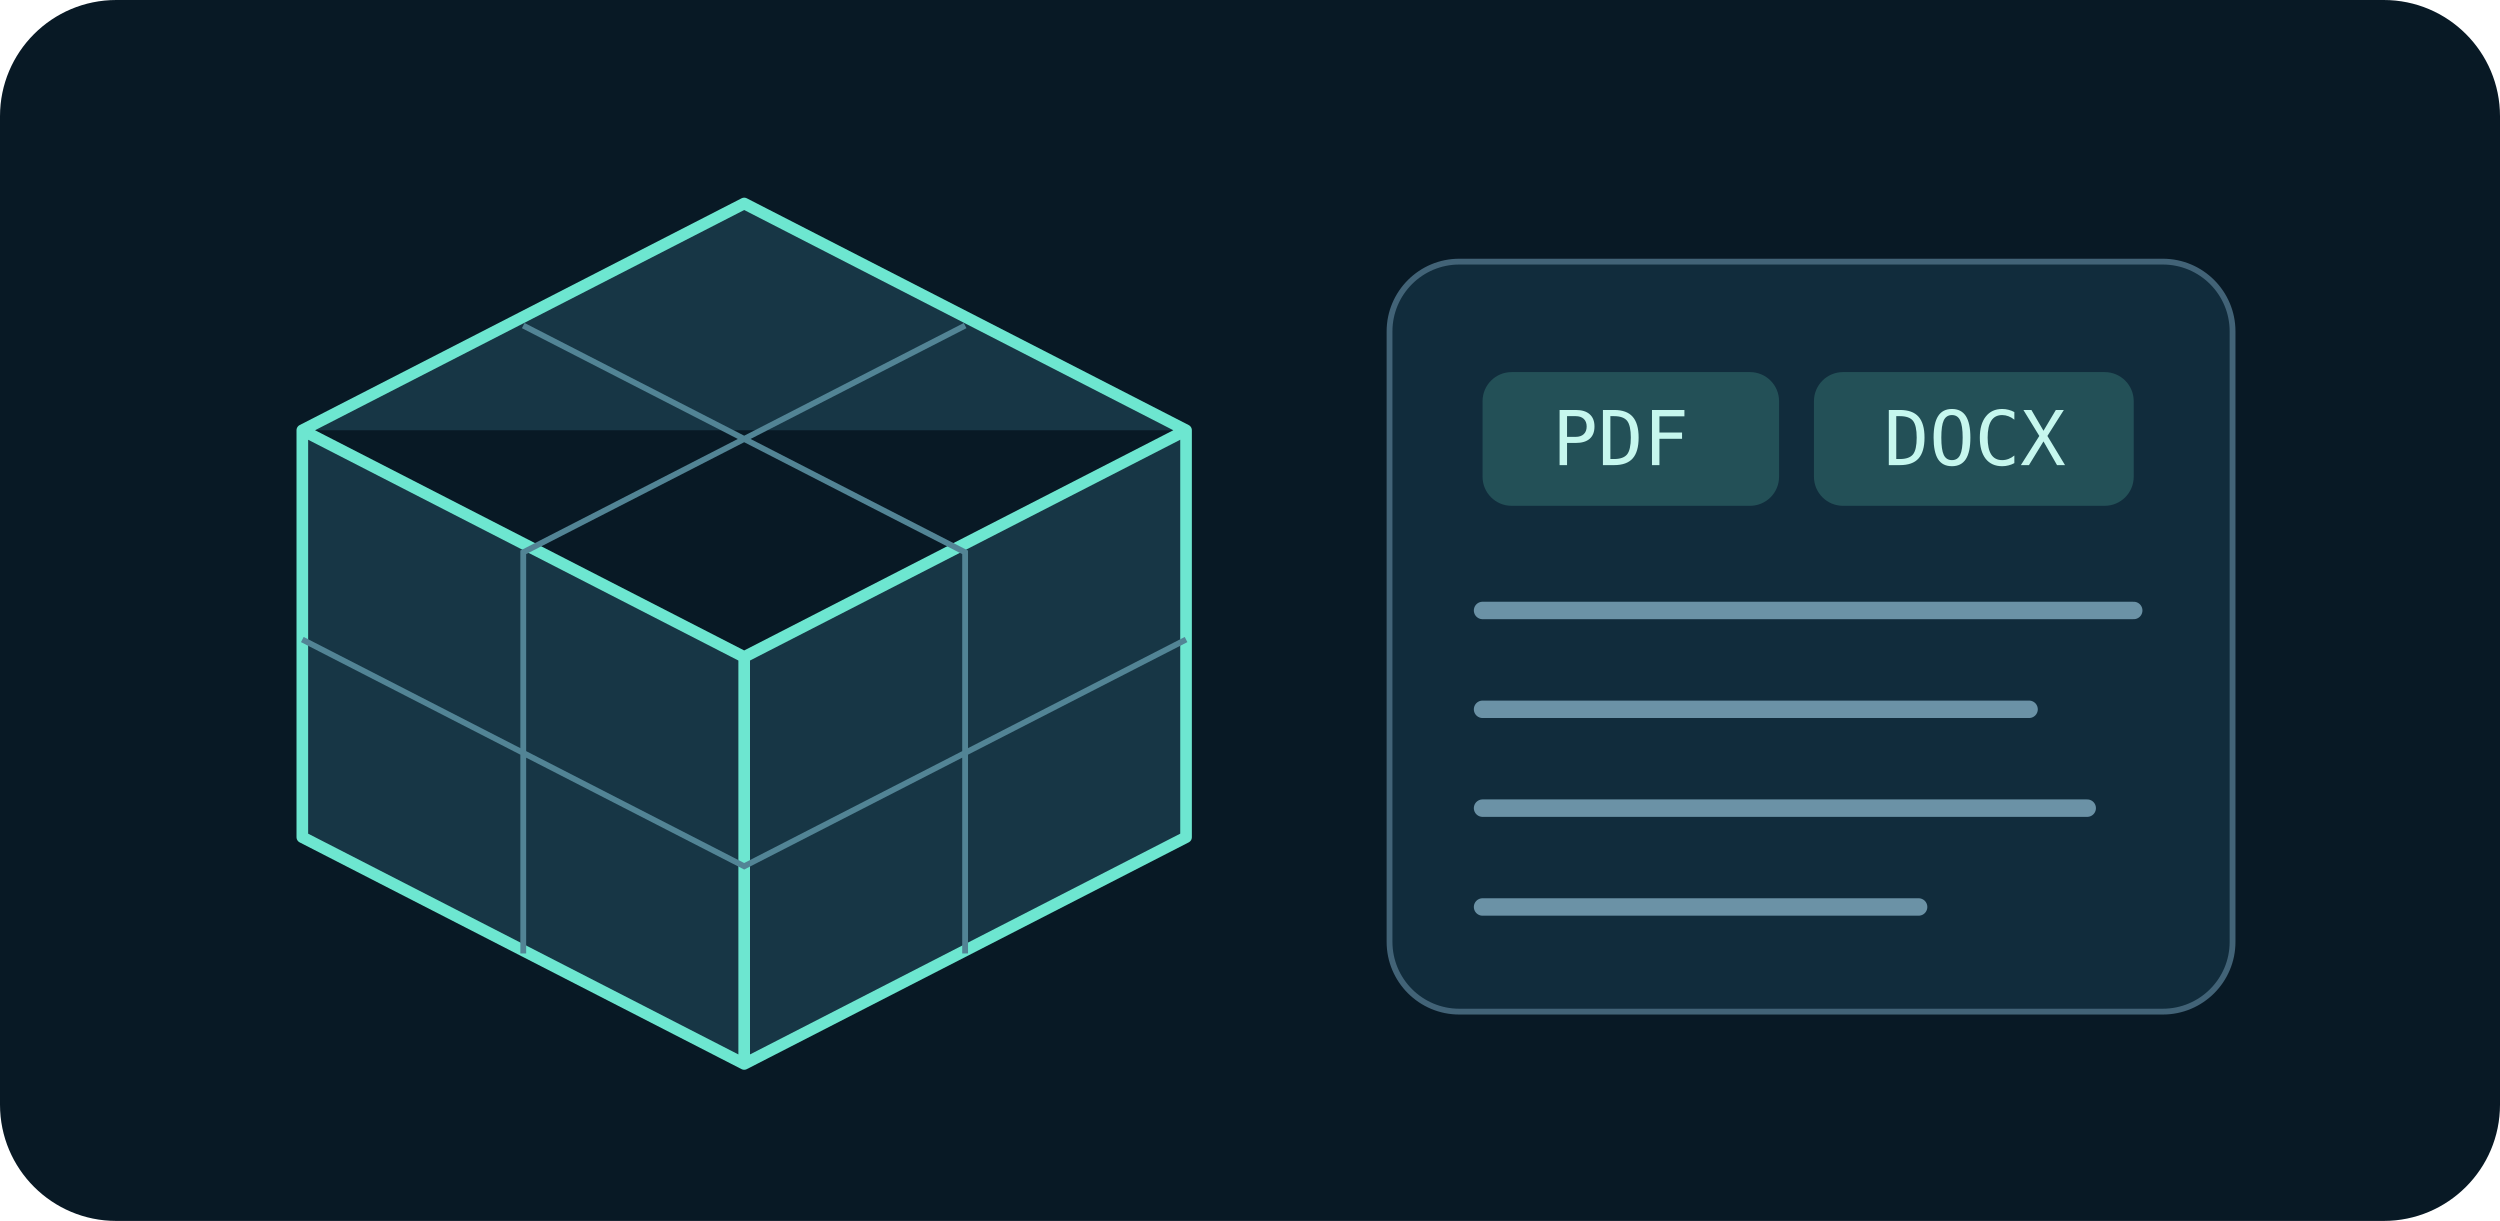
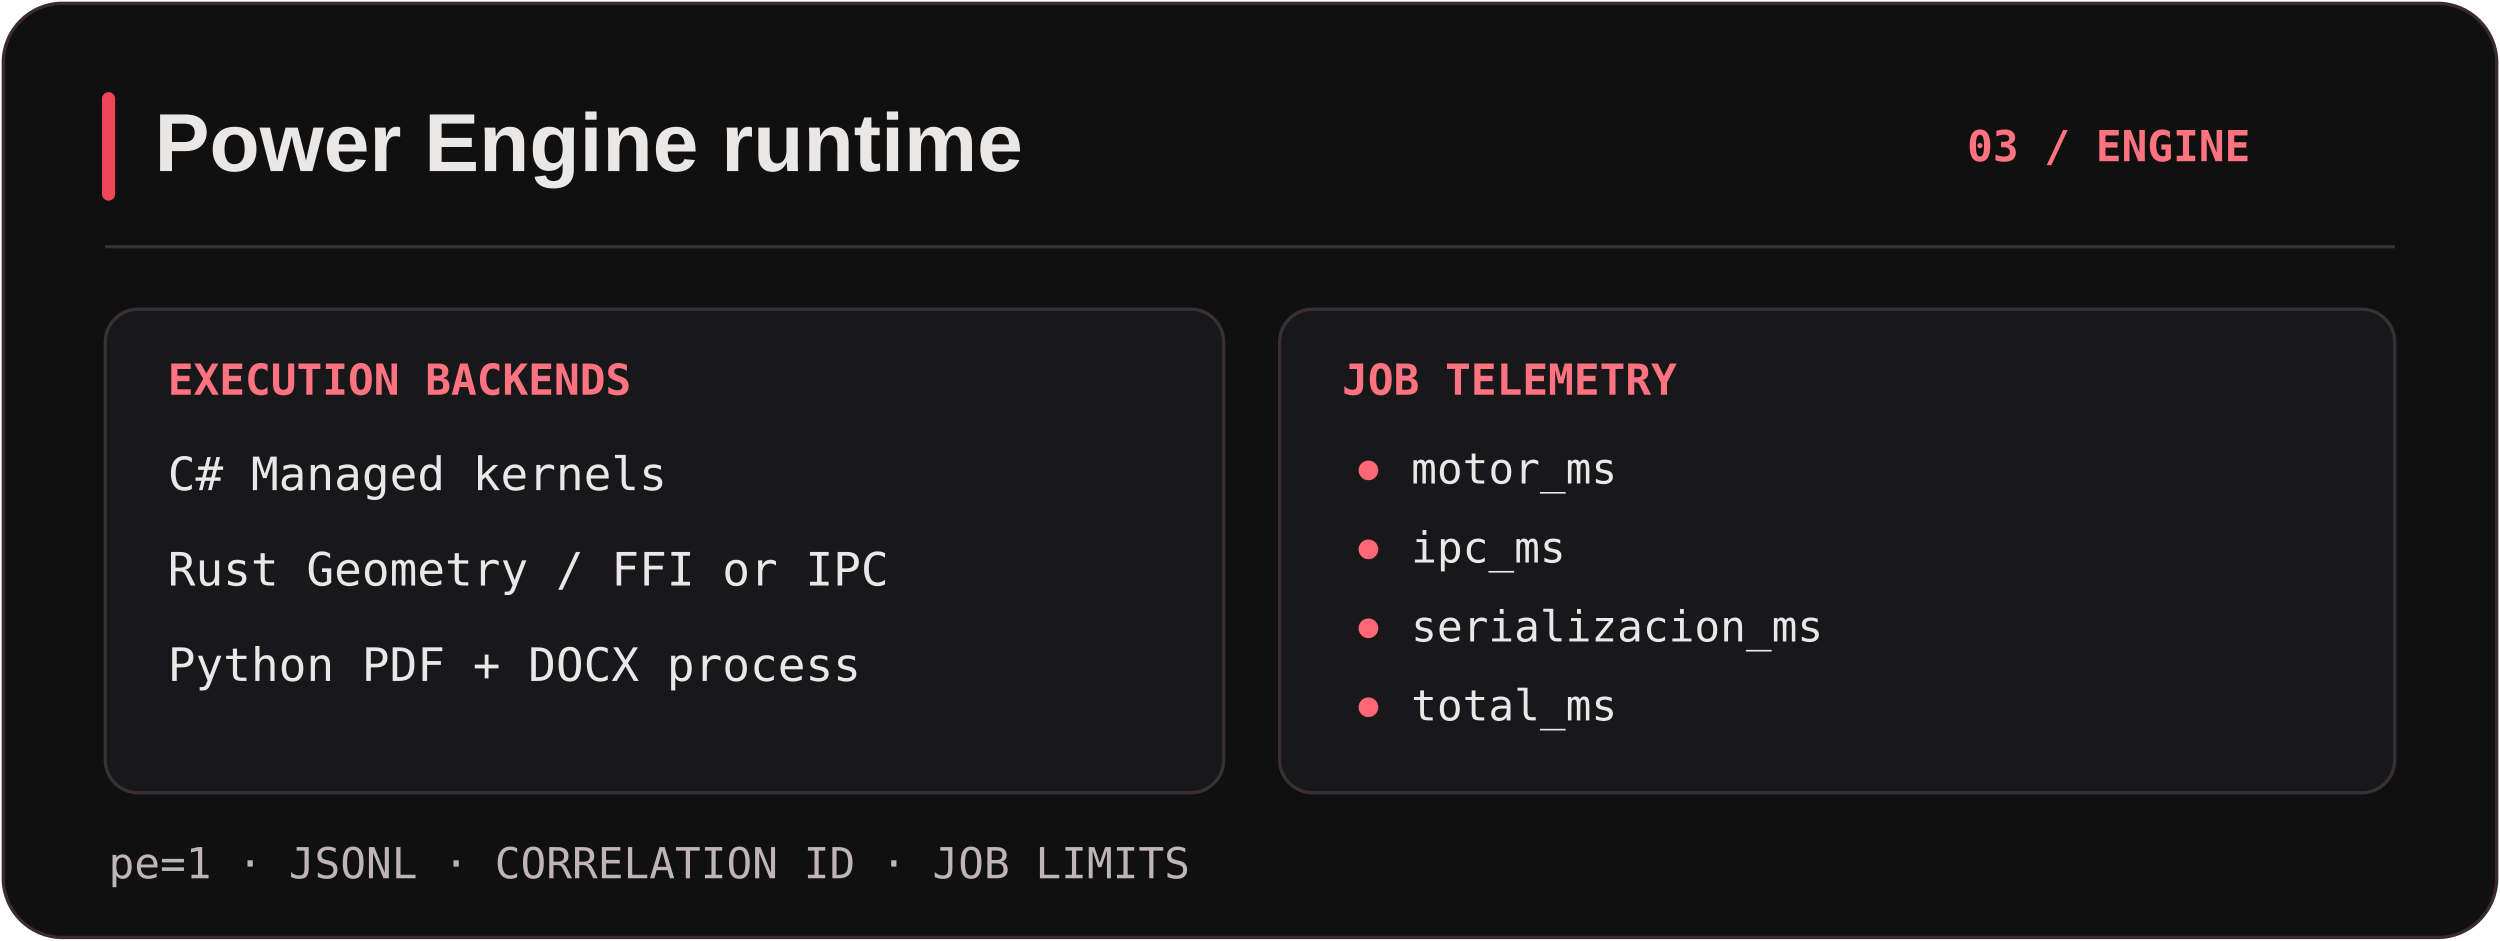
- <svg xmlns="http://www.w3.org/2000/svg" width="430" height="210" viewBox="0 0 430 210">
-   <rect width="430" height="210" rx="20" fill="#081925" />
-   <path d="M52 74l76-39 76 39v70l-76 39-76-39zM52 74l76 39 76-39m-76 39v70" fill="#173645" stroke="#6de6d0" stroke-width="2" stroke-linejoin="round" />
-   <path d="M90 56l76 39v69m-76 0V95l76-39M52 110l76 39 76-39" fill="none" stroke="#528495" />
-   <rect x="239" y="45" width="145" height="129" rx="12" fill="#112c3c" stroke="#426377" />
-   <rect x="255" y="64" width="51" height="23" rx="5" fill="#235057" />
-   <rect x="312" y="64" width="55" height="23" rx="5" fill="#235057" />
-   <g fill="#c6f7ee" font-family="monospace" font-size="13">
-     <text x="267" y="80">PDF</text>
-     <text x="324" y="80">DOCX</text>
-   </g>
-   <path d="M255 105h112m-112 17h94m-94 17h104m-104 17h75" stroke="#6b92a6" stroke-width="3" stroke-linecap="round" />
+ <svg xmlns="http://www.w3.org/2000/svg" width="760" height="286" viewBox="0 0 760 286" role="img">
+   <defs>
+     <pattern id="grid" width="20" height="20" patternUnits="userSpaceOnUse">
+       <path d="M20 0H0V20" stroke="#312025" fill="none" />
+     </pattern>
+   </defs>
+   <rect x="1" y="1" width="758" height="284" rx="18" fill="#101011" stroke="#3b2b2f" />
+   <rect x="31" y="28" width="4" height="33" rx="2" fill="#ef4559" />
+   <text x="47" y="52" fill="#eae7e7" font-size="25" font-weight="700" font-family="Segoe UI, Arial, sans-serif">Power Engine runtime</text>
+   <text x="598" y="49" fill="#ff7380" font-size="13" font-weight="700" font-family="Consolas, monospace">03 / ENGINE</text>
+   <path d="M32 75H728" fill="none" stroke="#3b3034" />
+   <rect x="32" y="94" width="340" height="147" rx="10" fill="#181719" stroke="#3a3033" />
+   <rect x="389" y="94" width="339" height="147" rx="10" fill="#181719" stroke="#3a3033" />
+   <text x="51" y="120" fill="#ff7380" font-size="13" font-weight="700" font-family="Consolas, monospace">EXECUTION BACKENDS</text>
+   <text x="408" y="120" fill="#ff7380" font-size="13" font-weight="700" font-family="Consolas, monospace">JOB TELEMETRY</text>
+   <text x="51" y="149" fill="#eae7e7" font-size="14" font-weight="400" font-family="Consolas, monospace">C#      Managed kernels</text>
+   <text x="51" y="178" fill="#eae7e7" font-size="14" font-weight="400" font-family="Consolas, monospace">Rust    Geometry / FFI or IPC</text>
+   <text x="51" y="207" fill="#eae7e7" font-size="14" font-weight="400" font-family="Consolas, monospace">Python  PDF + DOCX process</text>
+   <circle cx="416" cy="143" r="3" fill="#ff6676" />
+   <text x="429" y="147" fill="#eae7e7" font-size="13" font-weight="400" font-family="Consolas, monospace">motor_ms</text>
+   <circle cx="416" cy="167" r="3" fill="#ff6676" />
+   <text x="429" y="171" fill="#eae7e7" font-size="13" font-weight="400" font-family="Consolas, monospace">ipc_ms</text>
+   <circle cx="416" cy="191" r="3" fill="#ff6676" />
+   <text x="429" y="195" fill="#eae7e7" font-size="13" font-weight="400" font-family="Consolas, monospace">serializacion_ms</text>
+   <circle cx="416" cy="215" r="3" fill="#ff6676" />
+   <text x="429" y="219" fill="#eae7e7" font-size="13" font-weight="400" font-family="Consolas, monospace">total_ms</text>
+   <text x="33" y="267" fill="#bfb4b8" font-size="13" font-weight="400" font-family="Consolas, monospace">pe=1 · JSONL · CORRELATION ID · JOB LIMITS</text>
</svg>
